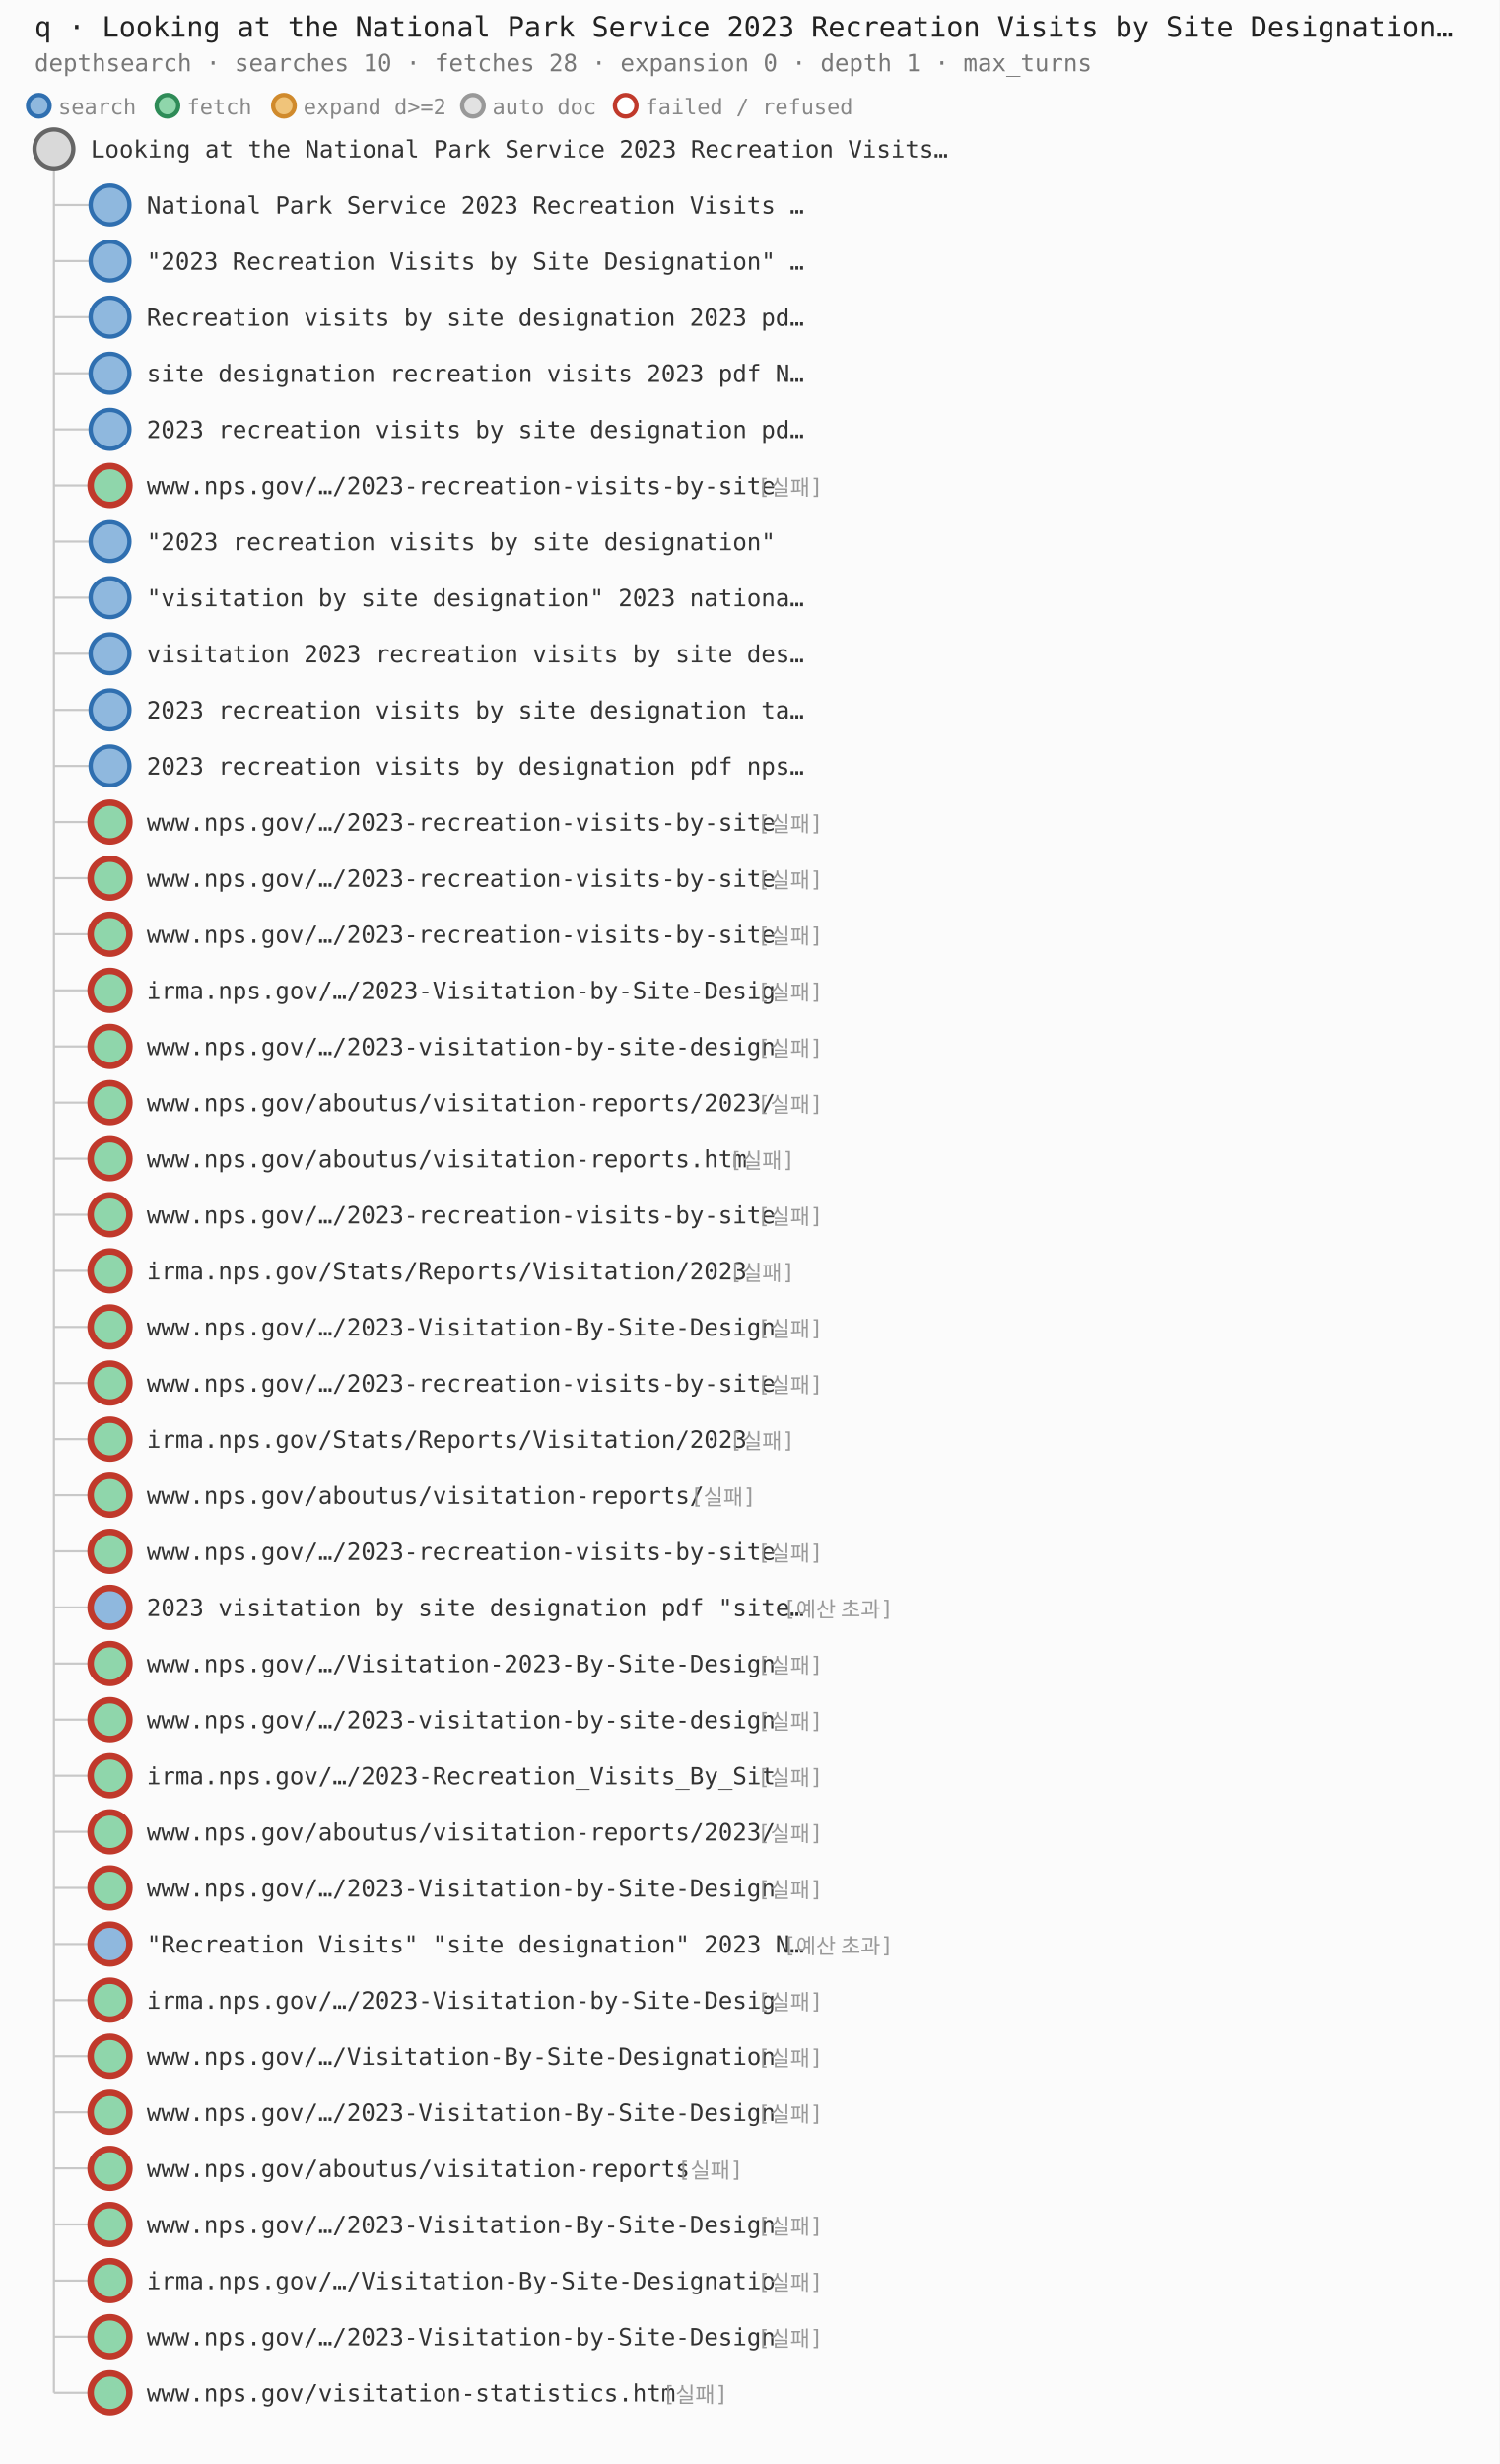
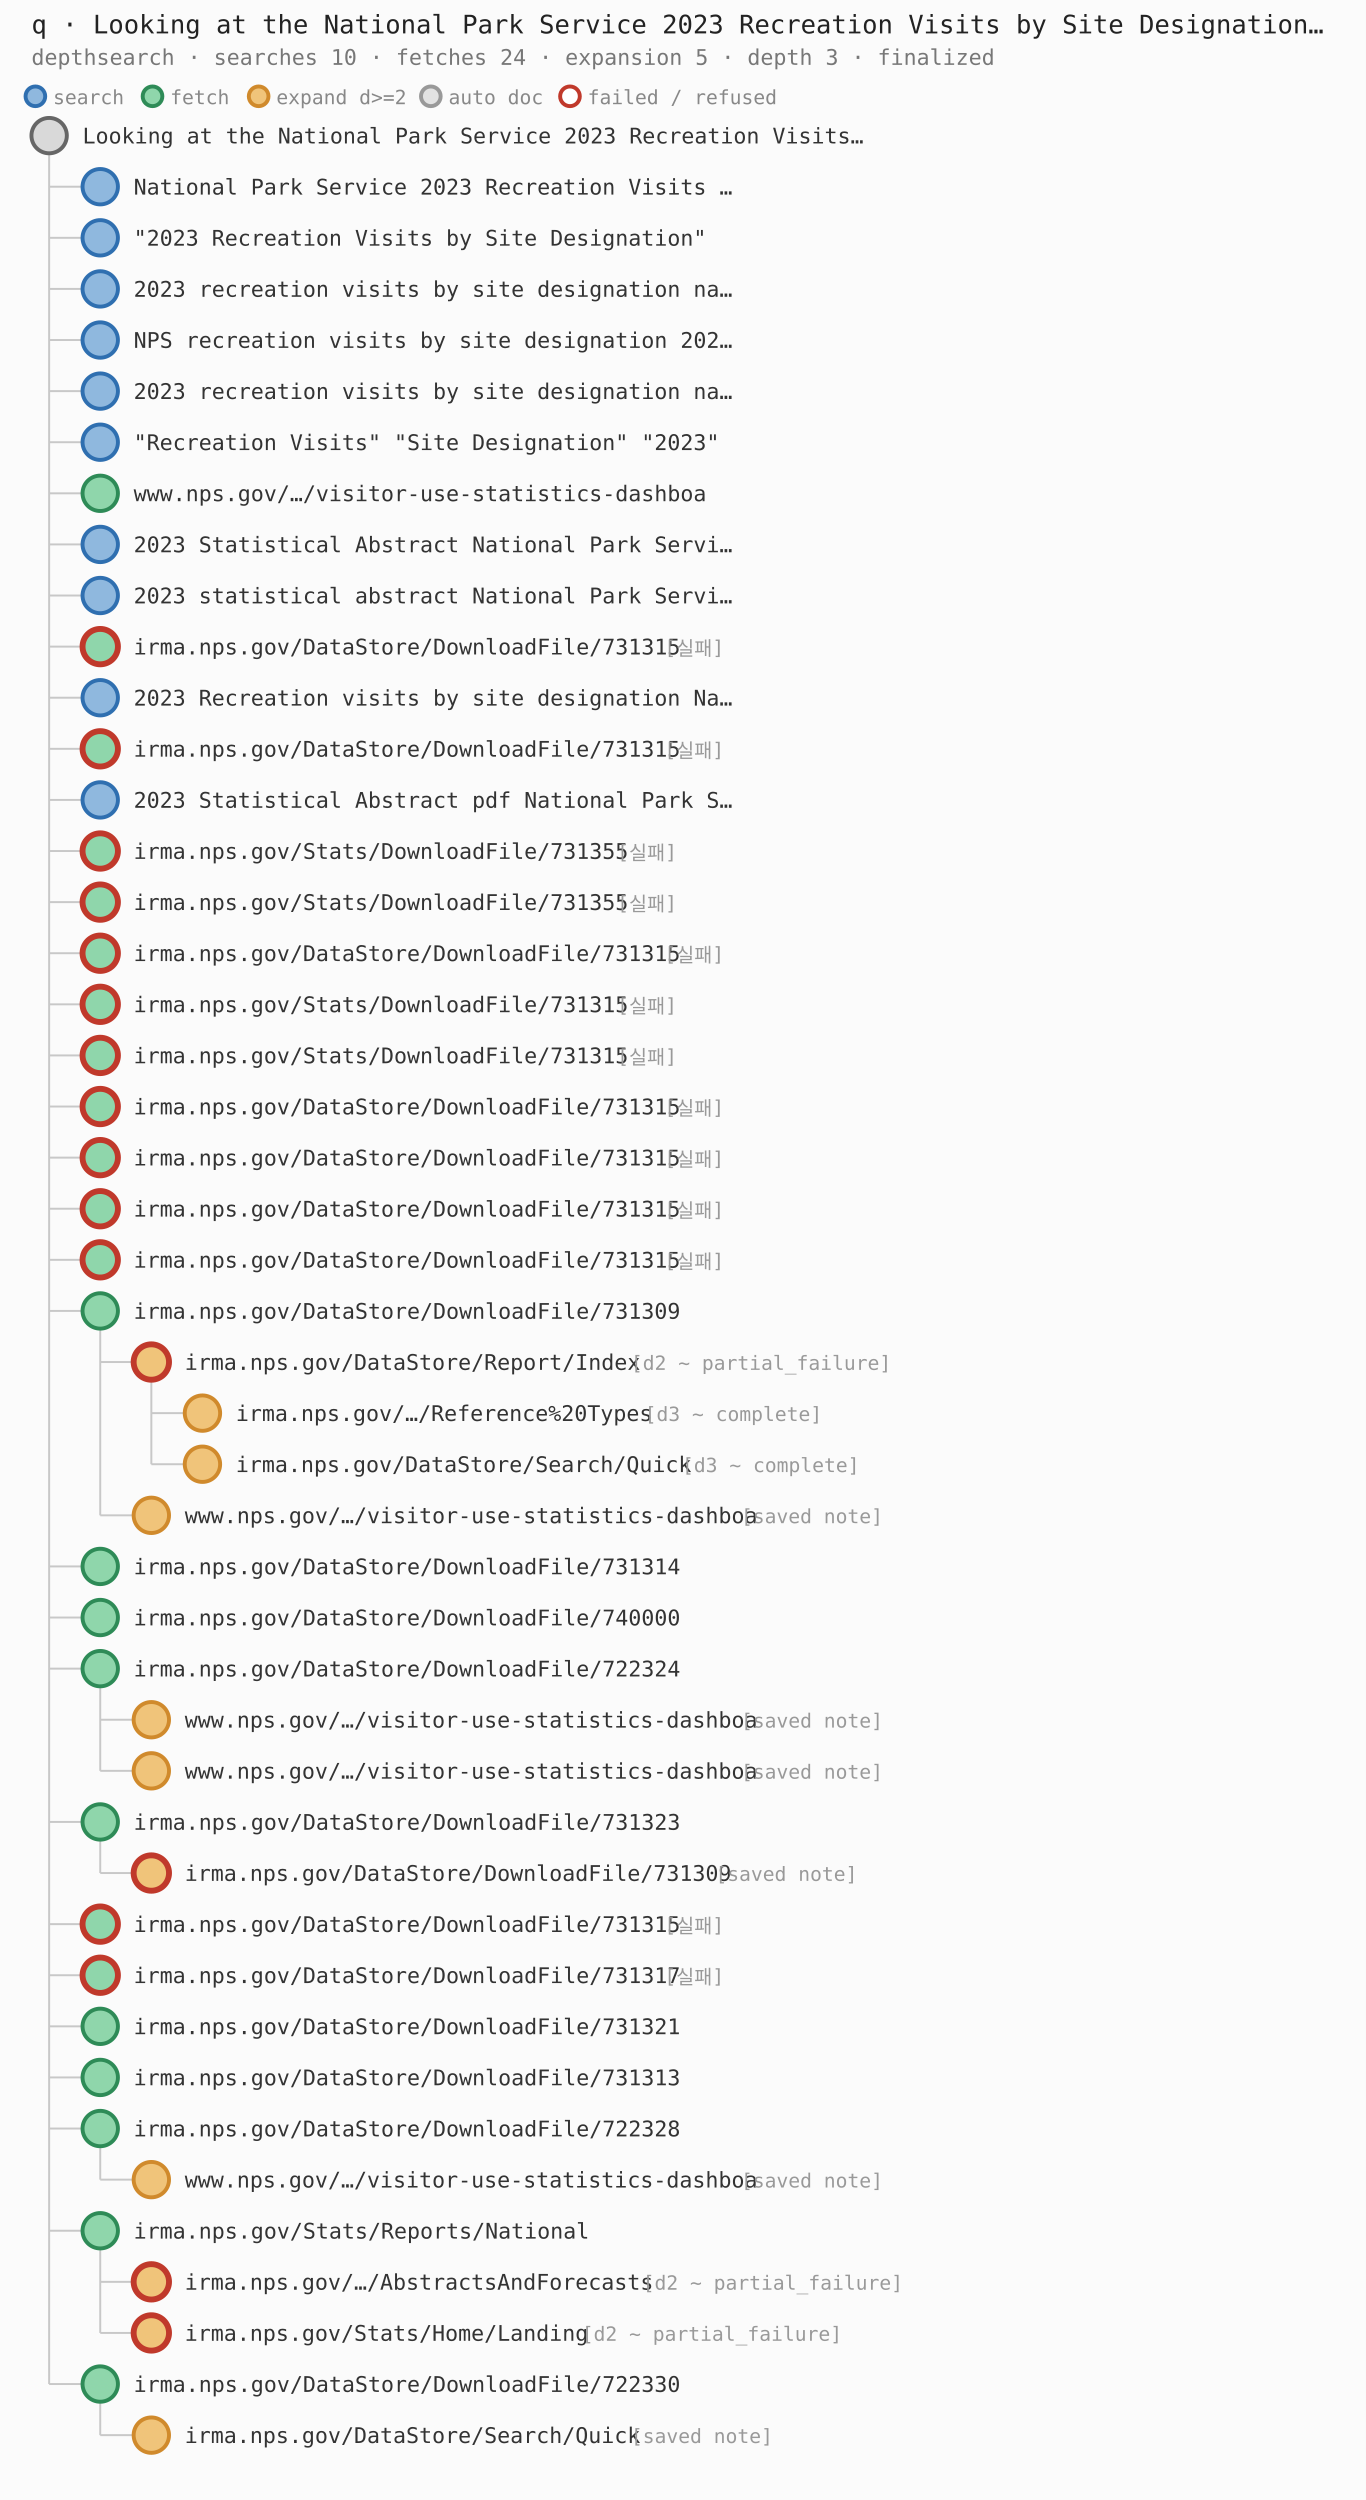
- <svg xmlns="http://www.w3.org/2000/svg" width="695" height="1142" viewBox="0 0 695 1142" font-family="monospace" font-size="11">
-   <rect width="695" height="1142" fill="#fbfbfb" />
+ <svg xmlns="http://www.w3.org/2000/svg" width="695" height="1272" viewBox="0 0 695 1272" font-family="monospace" font-size="11">
+   <rect width="695" height="1272" fill="#fbfbfb" />
  <text x="16" y="17" font-size="13" fill="#222">q · Looking at the National Park Service 2023 Recreation Visits by Site Designation…</text>
-   <text x="16" y="33" fill="#777">depthsearch · searches 10 · fetches 28 · expansion 0 · depth 1 · max_turns</text>
+   <text x="16" y="33" fill="#777">depthsearch · searches 10 · fetches 24 · expansion 5 · depth 3 · finalized</text>
  <circle cx="18" cy="49" r="5" fill="#8fb8de" stroke="#2f6fb0" stroke-width="2" />
  <text x="27" y="53" fill="#888" font-size="10">search</text>
  <circle cx="77.6" cy="49" r="5" fill="#8fd6ab" stroke="#2e8b57" stroke-width="2" />
  <text x="86.6" y="53" fill="#888" font-size="10">fetch</text>
  <circle cx="131.6" cy="49" r="5" fill="#f0c47a" stroke="#d08a2c" stroke-width="2" />
  <text x="140.6" y="53" fill="#888" font-size="10">expand d&gt;=2</text>
  <circle cx="219.2" cy="49" r="5" fill="#e2e2e2" stroke="#999999" stroke-width="2" />
  <text x="228.2" y="53" fill="#888" font-size="10">auto doc</text>
  <circle cx="290" cy="49" r="5" fill="#fff" stroke="#c0392b" stroke-width="2" />
  <text x="299" y="53" fill="#888" font-size="10">failed / refused</text>
-   <path d="M25 78 V1109" fill="none" stroke="#c8c8c8" stroke-width="1" />
+   <path d="M25 78 V1213" fill="none" stroke="#c8c8c8" stroke-width="1" />
  <path d="M25 95 H42" fill="none" stroke="#c8c8c8" stroke-width="1" />
  <path d="M25 121 H42" fill="none" stroke="#c8c8c8" stroke-width="1" />
  <path d="M25 147 H42" fill="none" stroke="#c8c8c8" stroke-width="1" />
  <path d="M25 173 H42" fill="none" stroke="#c8c8c8" stroke-width="1" />
  <path d="M25 199 H42" fill="none" stroke="#c8c8c8" stroke-width="1" />
  <path d="M25 225 H42" fill="none" stroke="#c8c8c8" stroke-width="1" />
  <path d="M25 251 H42" fill="none" stroke="#c8c8c8" stroke-width="1" />
  <path d="M25 277 H42" fill="none" stroke="#c8c8c8" stroke-width="1" />
  <path d="M25 303 H42" fill="none" stroke="#c8c8c8" stroke-width="1" />
  <path d="M25 329 H42" fill="none" stroke="#c8c8c8" stroke-width="1" />
  <path d="M25 355 H42" fill="none" stroke="#c8c8c8" stroke-width="1" />
  <path d="M25 381 H42" fill="none" stroke="#c8c8c8" stroke-width="1" />
  <path d="M25 407 H42" fill="none" stroke="#c8c8c8" stroke-width="1" />
  <path d="M25 433 H42" fill="none" stroke="#c8c8c8" stroke-width="1" />
  <path d="M25 459 H42" fill="none" stroke="#c8c8c8" stroke-width="1" />
  <path d="M25 485 H42" fill="none" stroke="#c8c8c8" stroke-width="1" />
  <path d="M25 511 H42" fill="none" stroke="#c8c8c8" stroke-width="1" />
  <path d="M25 537 H42" fill="none" stroke="#c8c8c8" stroke-width="1" />
  <path d="M25 563 H42" fill="none" stroke="#c8c8c8" stroke-width="1" />
  <path d="M25 589 H42" fill="none" stroke="#c8c8c8" stroke-width="1" />
  <path d="M25 615 H42" fill="none" stroke="#c8c8c8" stroke-width="1" />
  <path d="M25 641 H42" fill="none" stroke="#c8c8c8" stroke-width="1" />
  <path d="M25 667 H42" fill="none" stroke="#c8c8c8" stroke-width="1" />
-   <path d="M25 693 H42" fill="none" stroke="#c8c8c8" stroke-width="1" />
-   <path d="M25 719 H42" fill="none" stroke="#c8c8c8" stroke-width="1" />
-   <path d="M25 745 H42" fill="none" stroke="#c8c8c8" stroke-width="1" />
-   <path d="M25 771 H42" fill="none" stroke="#c8c8c8" stroke-width="1" />
  <path d="M25 797 H42" fill="none" stroke="#c8c8c8" stroke-width="1" />
  <path d="M25 823 H42" fill="none" stroke="#c8c8c8" stroke-width="1" />
  <path d="M25 849 H42" fill="none" stroke="#c8c8c8" stroke-width="1" />
-   <path d="M25 875 H42" fill="none" stroke="#c8c8c8" stroke-width="1" />
-   <path d="M25 901 H42" fill="none" stroke="#c8c8c8" stroke-width="1" />
  <path d="M25 927 H42" fill="none" stroke="#c8c8c8" stroke-width="1" />
-   <path d="M25 953 H42" fill="none" stroke="#c8c8c8" stroke-width="1" />
  <path d="M25 979 H42" fill="none" stroke="#c8c8c8" stroke-width="1" />
  <path d="M25 1005 H42" fill="none" stroke="#c8c8c8" stroke-width="1" />
  <path d="M25 1031 H42" fill="none" stroke="#c8c8c8" stroke-width="1" />
  <path d="M25 1057 H42" fill="none" stroke="#c8c8c8" stroke-width="1" />
  <path d="M25 1083 H42" fill="none" stroke="#c8c8c8" stroke-width="1" />
-   <path d="M25 1109 H42" fill="none" stroke="#c8c8c8" stroke-width="1" />
+   <path d="M25 1135 H42" fill="none" stroke="#c8c8c8" stroke-width="1" />
+   <path d="M25 1213 H42" fill="none" stroke="#c8c8c8" stroke-width="1" />
+   <path d="M51 676 V771" fill="none" stroke="#c8c8c8" stroke-width="1" />
+   <path d="M51 693 H68" fill="none" stroke="#c8c8c8" stroke-width="1" />
+   <path d="M51 771 H68" fill="none" stroke="#c8c8c8" stroke-width="1" />
+   <path d="M77 702 V745" fill="none" stroke="#c8c8c8" stroke-width="1" />
+   <path d="M77 719 H94" fill="none" stroke="#c8c8c8" stroke-width="1" />
+   <path d="M77 745 H94" fill="none" stroke="#c8c8c8" stroke-width="1" />
+   <path d="M51 858 V901" fill="none" stroke="#c8c8c8" stroke-width="1" />
+   <path d="M51 875 H68" fill="none" stroke="#c8c8c8" stroke-width="1" />
+   <path d="M51 901 H68" fill="none" stroke="#c8c8c8" stroke-width="1" />
+   <path d="M51 936 V953" fill="none" stroke="#c8c8c8" stroke-width="1" />
+   <path d="M51 953 H68" fill="none" stroke="#c8c8c8" stroke-width="1" />
+   <path d="M51 1092 V1109" fill="none" stroke="#c8c8c8" stroke-width="1" />
+   <path d="M51 1109 H68" fill="none" stroke="#c8c8c8" stroke-width="1" />
+   <path d="M51 1144 V1187" fill="none" stroke="#c8c8c8" stroke-width="1" />
+   <path d="M51 1161 H68" fill="none" stroke="#c8c8c8" stroke-width="1" />
+   <path d="M51 1187 H68" fill="none" stroke="#c8c8c8" stroke-width="1" />
+   <path d="M51 1222 V1239" fill="none" stroke="#c8c8c8" stroke-width="1" />
+   <path d="M51 1239 H68" fill="none" stroke="#c8c8c8" stroke-width="1" />
  <circle cx="25" cy="69" r="9" fill="#d9d9d9" stroke="#666666" stroke-width="2" />
  <text x="42" y="73" fill="#333">Looking at the National Park Service 2023 Recreation Visits…</text>
  <circle cx="51" cy="95" r="9" fill="#8fb8de" stroke="#2f6fb0" stroke-width="2" />
  <text x="68" y="99" fill="#333">National Park Service 2023 Recreation Visits …</text>
  <circle cx="51" cy="121" r="9" fill="#8fb8de" stroke="#2f6fb0" stroke-width="2" />
-   <text x="68" y="125" fill="#333">"2023 Recreation Visits by Site Designation" …</text>
+   <text x="68" y="125" fill="#333">"2023 Recreation Visits by Site Designation"</text>
  <circle cx="51" cy="147" r="9" fill="#8fb8de" stroke="#2f6fb0" stroke-width="2" />
-   <text x="68" y="151" fill="#333">Recreation visits by site designation 2023 pd…</text>
+   <text x="68" y="151" fill="#333">2023 recreation visits by site designation na…</text>
  <circle cx="51" cy="173" r="9" fill="#8fb8de" stroke="#2f6fb0" stroke-width="2" />
-   <text x="68" y="177" fill="#333">site designation recreation visits 2023 pdf N…</text>
+   <text x="68" y="177" fill="#333">NPS recreation visits by site designation 202…</text>
  <circle cx="51" cy="199" r="9" fill="#8fb8de" stroke="#2f6fb0" stroke-width="2" />
-   <text x="68" y="203" fill="#333">2023 recreation visits by site designation pd…</text>
-   <circle cx="51" cy="225" r="9" fill="#8fd6ab" stroke="#c0392b" stroke-width="3" />
-   <text x="68" y="229" fill="#333">www.nps.gov/…/2023-recreation-visits-by-site</text>
-   <text x="351" y="229" fill="#999" font-size="10">[실패]</text>
-   <circle cx="51" cy="251" r="9" fill="#8fb8de" stroke="#2f6fb0" stroke-width="2" />
-   <text x="68" y="255" fill="#333">"2023 recreation visits by site designation"</text>
+   <text x="68" y="203" fill="#333">2023 recreation visits by site designation na…</text>
+   <circle cx="51" cy="225" r="9" fill="#8fb8de" stroke="#2f6fb0" stroke-width="2" />
+   <text x="68" y="229" fill="#333">"Recreation Visits" "Site Designation" "2023"</text>
+   <circle cx="51" cy="251" r="9" fill="#8fd6ab" stroke="#2e8b57" stroke-width="2" />
+   <text x="68" y="255" fill="#333">www.nps.gov/…/visitor-use-statistics-dashboa</text>
  <circle cx="51" cy="277" r="9" fill="#8fb8de" stroke="#2f6fb0" stroke-width="2" />
-   <text x="68" y="281" fill="#333">"visitation by site designation" 2023 nationa…</text>
+   <text x="68" y="281" fill="#333">2023 Statistical Abstract National Park Servi…</text>
  <circle cx="51" cy="303" r="9" fill="#8fb8de" stroke="#2f6fb0" stroke-width="2" />
-   <text x="68" y="307" fill="#333">visitation 2023 recreation visits by site des…</text>
-   <circle cx="51" cy="329" r="9" fill="#8fb8de" stroke="#2f6fb0" stroke-width="2" />
-   <text x="68" y="333" fill="#333">2023 recreation visits by site designation ta…</text>
+   <text x="68" y="307" fill="#333">2023 statistical abstract National Park Servi…</text>
+   <circle cx="51" cy="329" r="9" fill="#8fd6ab" stroke="#c0392b" stroke-width="3" />
+   <text x="68" y="333" fill="#333">irma.nps.gov/DataStore/DownloadFile/731315</text>
+   <text x="338" y="333" fill="#999" font-size="10">[실패]</text>
  <circle cx="51" cy="355" r="9" fill="#8fb8de" stroke="#2f6fb0" stroke-width="2" />
-   <text x="68" y="359" fill="#333">2023 recreation visits by designation pdf nps…</text>
+   <text x="68" y="359" fill="#333">2023 Recreation visits by site designation Na…</text>
  <circle cx="51" cy="381" r="9" fill="#8fd6ab" stroke="#c0392b" stroke-width="3" />
-   <text x="68" y="385" fill="#333">www.nps.gov/…/2023-recreation-visits-by-site</text>
-   <text x="351" y="385" fill="#999" font-size="10">[실패]</text>
-   <circle cx="51" cy="407" r="9" fill="#8fd6ab" stroke="#c0392b" stroke-width="3" />
-   <text x="68" y="411" fill="#333">www.nps.gov/…/2023-recreation-visits-by-site</text>
-   <text x="351" y="411" fill="#999" font-size="10">[실패]</text>
+   <text x="68" y="385" fill="#333">irma.nps.gov/DataStore/DownloadFile/731315</text>
+   <text x="338" y="385" fill="#999" font-size="10">[실패]</text>
+   <circle cx="51" cy="407" r="9" fill="#8fb8de" stroke="#2f6fb0" stroke-width="2" />
+   <text x="68" y="411" fill="#333">2023 Statistical Abstract pdf National Park S…</text>
  <circle cx="51" cy="433" r="9" fill="#8fd6ab" stroke="#c0392b" stroke-width="3" />
-   <text x="68" y="437" fill="#333">www.nps.gov/…/2023-recreation-visits-by-site</text>
-   <text x="351" y="437" fill="#999" font-size="10">[실패]</text>
+   <text x="68" y="437" fill="#333">irma.nps.gov/Stats/DownloadFile/731355</text>
+   <text x="314" y="437" fill="#999" font-size="10">[실패]</text>
  <circle cx="51" cy="459" r="9" fill="#8fd6ab" stroke="#c0392b" stroke-width="3" />
-   <text x="68" y="463" fill="#333">irma.nps.gov/…/2023-Visitation-by-Site-Desig</text>
-   <text x="351" y="463" fill="#999" font-size="10">[실패]</text>
+   <text x="68" y="463" fill="#333">irma.nps.gov/Stats/DownloadFile/731355</text>
+   <text x="314" y="463" fill="#999" font-size="10">[실패]</text>
  <circle cx="51" cy="485" r="9" fill="#8fd6ab" stroke="#c0392b" stroke-width="3" />
-   <text x="68" y="489" fill="#333">www.nps.gov/…/2023-visitation-by-site-design</text>
-   <text x="351" y="489" fill="#999" font-size="10">[실패]</text>
+   <text x="68" y="489" fill="#333">irma.nps.gov/DataStore/DownloadFile/731315</text>
+   <text x="338" y="489" fill="#999" font-size="10">[실패]</text>
  <circle cx="51" cy="511" r="9" fill="#8fd6ab" stroke="#c0392b" stroke-width="3" />
-   <text x="68" y="515" fill="#333">www.nps.gov/aboutus/visitation-reports/2023/</text>
-   <text x="351" y="515" fill="#999" font-size="10">[실패]</text>
+   <text x="68" y="515" fill="#333">irma.nps.gov/Stats/DownloadFile/731315</text>
+   <text x="314" y="515" fill="#999" font-size="10">[실패]</text>
  <circle cx="51" cy="537" r="9" fill="#8fd6ab" stroke="#c0392b" stroke-width="3" />
-   <text x="68" y="541" fill="#333">www.nps.gov/aboutus/visitation-reports.htm</text>
-   <text x="338" y="541" fill="#999" font-size="10">[실패]</text>
+   <text x="68" y="541" fill="#333">irma.nps.gov/Stats/DownloadFile/731315</text>
+   <text x="314" y="541" fill="#999" font-size="10">[실패]</text>
  <circle cx="51" cy="563" r="9" fill="#8fd6ab" stroke="#c0392b" stroke-width="3" />
-   <text x="68" y="567" fill="#333">www.nps.gov/…/2023-recreation-visits-by-site</text>
-   <text x="351" y="567" fill="#999" font-size="10">[실패]</text>
+   <text x="68" y="567" fill="#333">irma.nps.gov/DataStore/DownloadFile/731315</text>
+   <text x="338" y="567" fill="#999" font-size="10">[실패]</text>
  <circle cx="51" cy="589" r="9" fill="#8fd6ab" stroke="#c0392b" stroke-width="3" />
-   <text x="68" y="593" fill="#333">irma.nps.gov/Stats/Reports/Visitation/2023</text>
+   <text x="68" y="593" fill="#333">irma.nps.gov/DataStore/DownloadFile/731315</text>
  <text x="338" y="593" fill="#999" font-size="10">[실패]</text>
  <circle cx="51" cy="615" r="9" fill="#8fd6ab" stroke="#c0392b" stroke-width="3" />
-   <text x="68" y="619" fill="#333">www.nps.gov/…/2023-Visitation-By-Site-Design</text>
-   <text x="351" y="619" fill="#999" font-size="10">[실패]</text>
+   <text x="68" y="619" fill="#333">irma.nps.gov/DataStore/DownloadFile/731315</text>
+   <text x="338" y="619" fill="#999" font-size="10">[실패]</text>
  <circle cx="51" cy="641" r="9" fill="#8fd6ab" stroke="#c0392b" stroke-width="3" />
-   <text x="68" y="645" fill="#333">www.nps.gov/…/2023-recreation-visits-by-site</text>
-   <text x="351" y="645" fill="#999" font-size="10">[실패]</text>
-   <circle cx="51" cy="667" r="9" fill="#8fd6ab" stroke="#c0392b" stroke-width="3" />
-   <text x="68" y="671" fill="#333">irma.nps.gov/Stats/Reports/Visitation/2023</text>
-   <text x="338" y="671" fill="#999" font-size="10">[실패]</text>
-   <circle cx="51" cy="693" r="9" fill="#8fd6ab" stroke="#c0392b" stroke-width="3" />
-   <text x="68" y="697" fill="#333">www.nps.gov/aboutus/visitation-reports/</text>
-   <text x="320" y="697" fill="#999" font-size="10">[실패]</text>
-   <circle cx="51" cy="719" r="9" fill="#8fd6ab" stroke="#c0392b" stroke-width="3" />
-   <text x="68" y="723" fill="#333">www.nps.gov/…/2023-recreation-visits-by-site</text>
-   <text x="351" y="723" fill="#999" font-size="10">[실패]</text>
-   <circle cx="51" cy="745" r="9" fill="#8fb8de" stroke="#c0392b" stroke-width="3" />
-   <text x="68" y="749" fill="#333">2023 visitation by site designation pdf "site…</text>
-   <text x="363" y="749" fill="#999" font-size="10">[예산 초과]</text>
-   <circle cx="51" cy="771" r="9" fill="#8fd6ab" stroke="#c0392b" stroke-width="3" />
-   <text x="68" y="775" fill="#333">www.nps.gov/…/Visitation-2023-By-Site-Design</text>
-   <text x="351" y="775" fill="#999" font-size="10">[실패]</text>
-   <circle cx="51" cy="797" r="9" fill="#8fd6ab" stroke="#c0392b" stroke-width="3" />
-   <text x="68" y="801" fill="#333">www.nps.gov/…/2023-visitation-by-site-design</text>
-   <text x="351" y="801" fill="#999" font-size="10">[실패]</text>
-   <circle cx="51" cy="823" r="9" fill="#8fd6ab" stroke="#c0392b" stroke-width="3" />
-   <text x="68" y="827" fill="#333">irma.nps.gov/…/2023-Recreation_Visits_By_Sit</text>
-   <text x="351" y="827" fill="#999" font-size="10">[실패]</text>
-   <circle cx="51" cy="849" r="9" fill="#8fd6ab" stroke="#c0392b" stroke-width="3" />
-   <text x="68" y="853" fill="#333">www.nps.gov/aboutus/visitation-reports/2023/</text>
-   <text x="351" y="853" fill="#999" font-size="10">[실패]</text>
-   <circle cx="51" cy="875" r="9" fill="#8fd6ab" stroke="#c0392b" stroke-width="3" />
-   <text x="68" y="879" fill="#333">www.nps.gov/…/2023-Visitation-by-Site-Design</text>
-   <text x="351" y="879" fill="#999" font-size="10">[실패]</text>
-   <circle cx="51" cy="901" r="9" fill="#8fb8de" stroke="#c0392b" stroke-width="3" />
-   <text x="68" y="905" fill="#333">"Recreation Visits" "site designation" 2023 N…</text>
-   <text x="363" y="905" fill="#999" font-size="10">[예산 초과]</text>
-   <circle cx="51" cy="927" r="9" fill="#8fd6ab" stroke="#c0392b" stroke-width="3" />
-   <text x="68" y="931" fill="#333">irma.nps.gov/…/2023-Visitation-by-Site-Desig</text>
-   <text x="351" y="931" fill="#999" font-size="10">[실패]</text>
-   <circle cx="51" cy="953" r="9" fill="#8fd6ab" stroke="#c0392b" stroke-width="3" />
-   <text x="68" y="957" fill="#333">www.nps.gov/…/Visitation-By-Site-Designation</text>
-   <text x="351" y="957" fill="#999" font-size="10">[실패]</text>
+   <text x="68" y="645" fill="#333">irma.nps.gov/DataStore/DownloadFile/731315</text>
+   <text x="338" y="645" fill="#999" font-size="10">[실패]</text>
+   <circle cx="51" cy="667" r="9" fill="#8fd6ab" stroke="#2e8b57" stroke-width="2" />
+   <text x="68" y="671" fill="#333">irma.nps.gov/DataStore/DownloadFile/731309</text>
+   <circle cx="77" cy="693" r="9" fill="#f0c47a" stroke="#c0392b" stroke-width="3" />
+   <text x="94" y="697" fill="#333">irma.nps.gov/DataStore/Report/Index</text>
+   <text x="321" y="697" fill="#999" font-size="10">[d2 ~ partial_failure]</text>
+   <circle cx="103" cy="719" r="9" fill="#f0c47a" stroke="#d08a2c" stroke-width="2" />
+   <text x="120" y="723" fill="#333">irma.nps.gov/…/Reference%20Types</text>
+   <text x="328" y="723" fill="#999" font-size="10">[d3 ~ complete]</text>
+   <circle cx="103" cy="745" r="9" fill="#f0c47a" stroke="#d08a2c" stroke-width="2" />
+   <text x="120" y="749" fill="#333">irma.nps.gov/DataStore/Search/Quick</text>
+   <text x="347" y="749" fill="#999" font-size="10">[d3 ~ complete]</text>
+   <circle cx="77" cy="771" r="9" fill="#f0c47a" stroke="#d08a2c" stroke-width="2" />
+   <text x="94" y="775" fill="#333">www.nps.gov/…/visitor-use-statistics-dashboa</text>
+   <text x="377" y="775" fill="#999" font-size="10">[saved note]</text>
+   <circle cx="51" cy="797" r="9" fill="#8fd6ab" stroke="#2e8b57" stroke-width="2" />
+   <text x="68" y="801" fill="#333">irma.nps.gov/DataStore/DownloadFile/731314</text>
+   <circle cx="51" cy="823" r="9" fill="#8fd6ab" stroke="#2e8b57" stroke-width="2" />
+   <text x="68" y="827" fill="#333">irma.nps.gov/DataStore/DownloadFile/740000</text>
+   <circle cx="51" cy="849" r="9" fill="#8fd6ab" stroke="#2e8b57" stroke-width="2" />
+   <text x="68" y="853" fill="#333">irma.nps.gov/DataStore/DownloadFile/722324</text>
+   <circle cx="77" cy="875" r="9" fill="#f0c47a" stroke="#d08a2c" stroke-width="2" />
+   <text x="94" y="879" fill="#333">www.nps.gov/…/visitor-use-statistics-dashboa</text>
+   <text x="377" y="879" fill="#999" font-size="10">[saved note]</text>
+   <circle cx="77" cy="901" r="9" fill="#f0c47a" stroke="#d08a2c" stroke-width="2" />
+   <text x="94" y="905" fill="#333">www.nps.gov/…/visitor-use-statistics-dashboa</text>
+   <text x="377" y="905" fill="#999" font-size="10">[saved note]</text>
+   <circle cx="51" cy="927" r="9" fill="#8fd6ab" stroke="#2e8b57" stroke-width="2" />
+   <text x="68" y="931" fill="#333">irma.nps.gov/DataStore/DownloadFile/731323</text>
+   <circle cx="77" cy="953" r="9" fill="#f0c47a" stroke="#c0392b" stroke-width="3" />
+   <text x="94" y="957" fill="#333">irma.nps.gov/DataStore/DownloadFile/731309</text>
+   <text x="364" y="957" fill="#999" font-size="10">[saved note]</text>
  <circle cx="51" cy="979" r="9" fill="#8fd6ab" stroke="#c0392b" stroke-width="3" />
-   <text x="68" y="983" fill="#333">www.nps.gov/…/2023-Visitation-By-Site-Design</text>
-   <text x="351" y="983" fill="#999" font-size="10">[실패]</text>
+   <text x="68" y="983" fill="#333">irma.nps.gov/DataStore/DownloadFile/731315</text>
+   <text x="338" y="983" fill="#999" font-size="10">[실패]</text>
  <circle cx="51" cy="1005" r="9" fill="#8fd6ab" stroke="#c0392b" stroke-width="3" />
-   <text x="68" y="1009" fill="#333">www.nps.gov/aboutus/visitation-reports</text>
-   <text x="314" y="1009" fill="#999" font-size="10">[실패]</text>
-   <circle cx="51" cy="1031" r="9" fill="#8fd6ab" stroke="#c0392b" stroke-width="3" />
-   <text x="68" y="1035" fill="#333">www.nps.gov/…/2023-Visitation-By-Site-Design</text>
-   <text x="351" y="1035" fill="#999" font-size="10">[실패]</text>
-   <circle cx="51" cy="1057" r="9" fill="#8fd6ab" stroke="#c0392b" stroke-width="3" />
-   <text x="68" y="1061" fill="#333">irma.nps.gov/…/Visitation-By-Site-Designatio</text>
-   <text x="351" y="1061" fill="#999" font-size="10">[실패]</text>
-   <circle cx="51" cy="1083" r="9" fill="#8fd6ab" stroke="#c0392b" stroke-width="3" />
-   <text x="68" y="1087" fill="#333">www.nps.gov/…/2023-Visitation-by-Site-Design</text>
-   <text x="351" y="1087" fill="#999" font-size="10">[실패]</text>
-   <circle cx="51" cy="1109" r="9" fill="#8fd6ab" stroke="#c0392b" stroke-width="3" />
-   <text x="68" y="1113" fill="#333">www.nps.gov/visitation-statistics.htm</text>
-   <text x="307" y="1113" fill="#999" font-size="10">[실패]</text>
+   <text x="68" y="1009" fill="#333">irma.nps.gov/DataStore/DownloadFile/731317</text>
+   <text x="338" y="1009" fill="#999" font-size="10">[실패]</text>
+   <circle cx="51" cy="1031" r="9" fill="#8fd6ab" stroke="#2e8b57" stroke-width="2" />
+   <text x="68" y="1035" fill="#333">irma.nps.gov/DataStore/DownloadFile/731321</text>
+   <circle cx="51" cy="1057" r="9" fill="#8fd6ab" stroke="#2e8b57" stroke-width="2" />
+   <text x="68" y="1061" fill="#333">irma.nps.gov/DataStore/DownloadFile/731313</text>
+   <circle cx="51" cy="1083" r="9" fill="#8fd6ab" stroke="#2e8b57" stroke-width="2" />
+   <text x="68" y="1087" fill="#333">irma.nps.gov/DataStore/DownloadFile/722328</text>
+   <circle cx="77" cy="1109" r="9" fill="#f0c47a" stroke="#d08a2c" stroke-width="2" />
+   <text x="94" y="1113" fill="#333">www.nps.gov/…/visitor-use-statistics-dashboa</text>
+   <text x="377" y="1113" fill="#999" font-size="10">[saved note]</text>
+   <circle cx="51" cy="1135" r="9" fill="#8fd6ab" stroke="#2e8b57" stroke-width="2" />
+   <text x="68" y="1139" fill="#333">irma.nps.gov/Stats/Reports/National</text>
+   <circle cx="77" cy="1161" r="9" fill="#f0c47a" stroke="#c0392b" stroke-width="3" />
+   <text x="94" y="1165" fill="#333">irma.nps.gov/…/AbstractsAndForecasts</text>
+   <text x="327" y="1165" fill="#999" font-size="10">[d2 ~ partial_failure]</text>
+   <circle cx="77" cy="1187" r="9" fill="#f0c47a" stroke="#c0392b" stroke-width="3" />
+   <text x="94" y="1191" fill="#333">irma.nps.gov/Stats/Home/Landing</text>
+   <text x="296" y="1191" fill="#999" font-size="10">[d2 ~ partial_failure]</text>
+   <circle cx="51" cy="1213" r="9" fill="#8fd6ab" stroke="#2e8b57" stroke-width="2" />
+   <text x="68" y="1217" fill="#333">irma.nps.gov/DataStore/DownloadFile/722330</text>
+   <circle cx="77" cy="1239" r="9" fill="#f0c47a" stroke="#d08a2c" stroke-width="2" />
+   <text x="94" y="1243" fill="#333">irma.nps.gov/DataStore/Search/Quick</text>
+   <text x="321" y="1243" fill="#999" font-size="10">[saved note]</text>
</svg>
